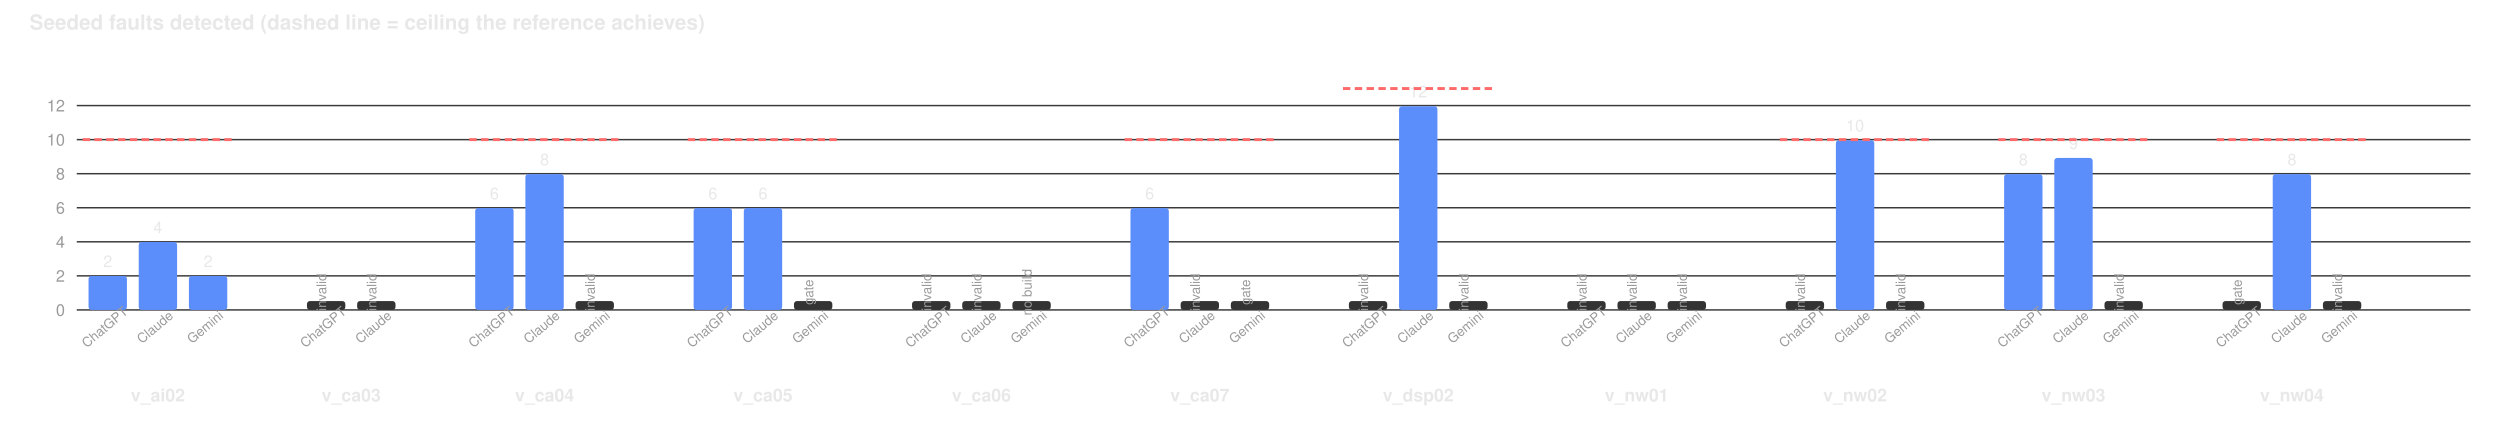
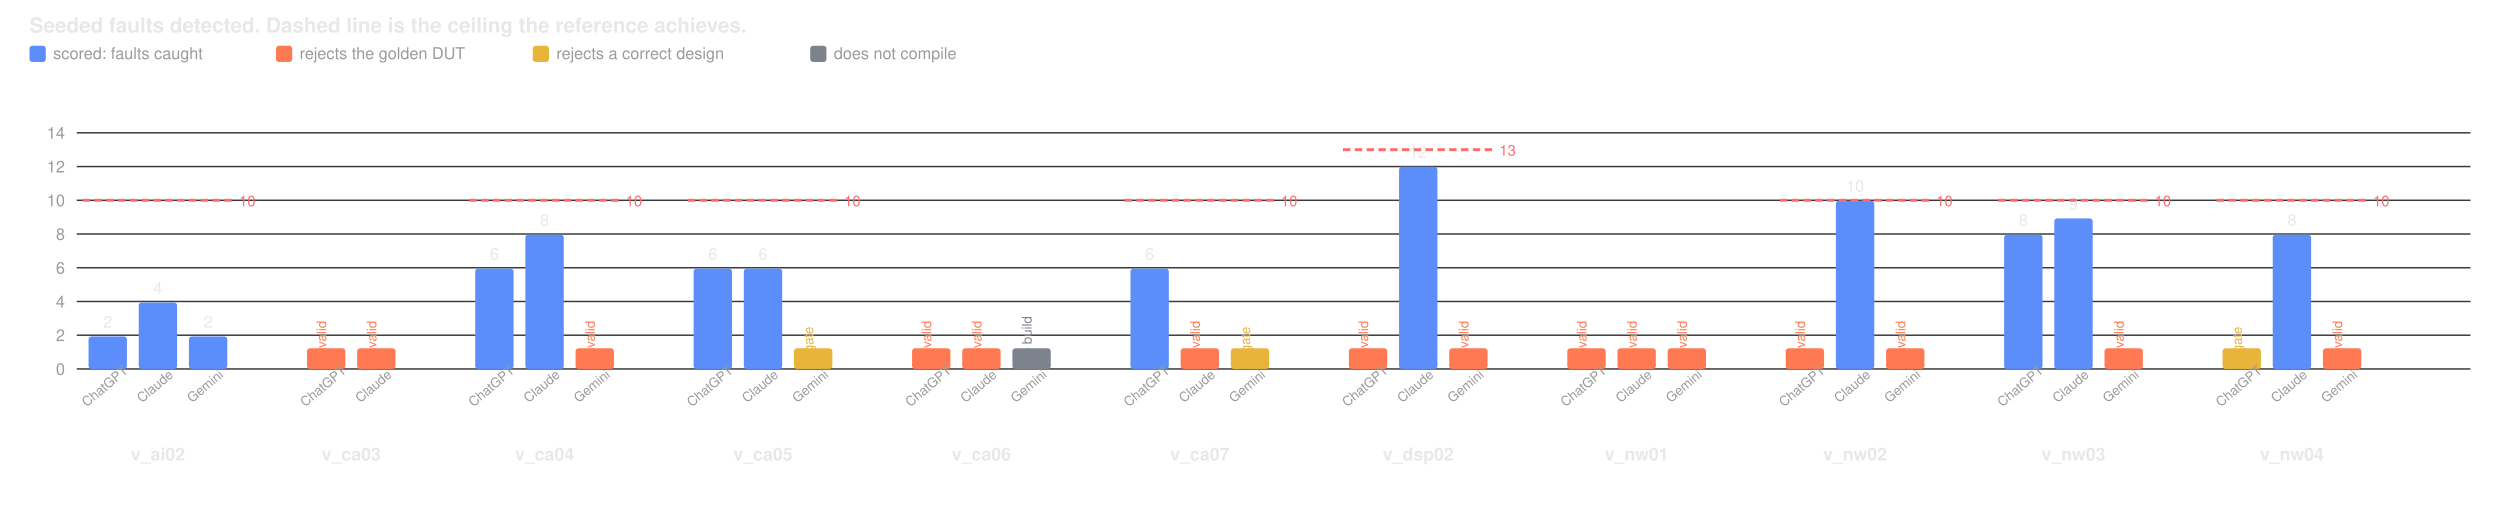
- <svg xmlns="http://www.w3.org/2000/svg" viewBox="0 0 1694 300" font-family="-apple-system,BlinkMacSystemFont,Segoe UI,Helvetica,Arial,sans-serif">
-   <rect width="1694" height="300" fill="none" />
-   <line x1="52" y1="210.0" x2="1674" y2="210.0" stroke="#3a3a3a" stroke-width="1" />
-   <text x="44" y="214.0" fill="#9a9a9a" font-size="11" text-anchor="end">0</text>
-   <line x1="52" y1="186.923" x2="1674" y2="186.923" stroke="#3a3a3a" stroke-width="1" />
-   <text x="44" y="190.923" fill="#9a9a9a" font-size="11" text-anchor="end">2</text>
-   <line x1="52" y1="163.846" x2="1674" y2="163.846" stroke="#3a3a3a" stroke-width="1" />
-   <text x="44" y="167.846" fill="#9a9a9a" font-size="11" text-anchor="end">4</text>
-   <line x1="52" y1="140.769" x2="1674" y2="140.769" stroke="#3a3a3a" stroke-width="1" />
-   <text x="44" y="144.769" fill="#9a9a9a" font-size="11" text-anchor="end">6</text>
-   <line x1="52" y1="117.692" x2="1674" y2="117.692" stroke="#3a3a3a" stroke-width="1" />
-   <text x="44" y="121.692" fill="#9a9a9a" font-size="11" text-anchor="end">8</text>
-   <line x1="52" y1="94.615" x2="1674" y2="94.615" stroke="#3a3a3a" stroke-width="1" />
-   <text x="44" y="98.615" fill="#9a9a9a" font-size="11" text-anchor="end">10</text>
-   <line x1="52" y1="71.538" x2="1674" y2="71.538" stroke="#3a3a3a" stroke-width="1" />
-   <text x="44" y="75.538" fill="#9a9a9a" font-size="11" text-anchor="end">12</text>
-   <rect x="60" y="187" width="26" height="23" rx="2" fill="#5b8dfb" />
-   <text x="73.0" y="181" fill="#e8e8e8" font-size="11" text-anchor="middle">2</text>
-   <text x="73.0" y="224" fill="#9a9a9a" font-size="9" text-anchor="middle" transform="rotate(-40 73.0 224)">ChatGPT</text>
-   <rect x="94" y="164" width="26" height="46" rx="2" fill="#5b8dfb" />
-   <text x="107.0" y="158" fill="#e8e8e8" font-size="11" text-anchor="middle">4</text>
-   <text x="107.0" y="224" fill="#9a9a9a" font-size="9" text-anchor="middle" transform="rotate(-40 107.0 224)">Claude</text>
-   <rect x="128" y="187" width="26" height="23" rx="2" fill="#5b8dfb" />
-   <text x="141.0" y="181" fill="#e8e8e8" font-size="11" text-anchor="middle">2</text>
-   <text x="141.0" y="224" fill="#9a9a9a" font-size="9" text-anchor="middle" transform="rotate(-40 141.0 224)">Gemini</text>
-   <line x1="56" y1="94.615" x2="158" y2="94.615" stroke="#ff6b6b" stroke-width="2" stroke-dasharray="5,3" />
-   <text x="107.0" y="272" fill="#e8e8e8" font-size="12" font-weight="600" text-anchor="middle">v_ai02</text>
-   <rect x="208" y="204" width="26" height="6" rx="2" fill="#333" />
-   <text x="221.0" y="198" fill="#9a9a9a" font-size="9" text-anchor="middle" transform="rotate(-90 221.0 198)">invalid</text>
-   <text x="221.0" y="224" fill="#9a9a9a" font-size="9" text-anchor="middle" transform="rotate(-40 221.0 224)">ChatGPT</text>
-   <rect x="242" y="204" width="26" height="6" rx="2" fill="#333" />
-   <text x="255.0" y="198" fill="#9a9a9a" font-size="9" text-anchor="middle" transform="rotate(-90 255.0 198)">invalid</text>
-   <text x="255.0" y="224" fill="#9a9a9a" font-size="9" text-anchor="middle" transform="rotate(-40 255.0 224)">Claude</text>
-   <text x="238.0" y="272" fill="#e8e8e8" font-size="12" font-weight="600" text-anchor="middle">v_ca03</text>
-   <rect x="322" y="141" width="26" height="69" rx="2" fill="#5b8dfb" />
-   <text x="335.0" y="135" fill="#e8e8e8" font-size="11" text-anchor="middle">6</text>
-   <text x="335.0" y="224" fill="#9a9a9a" font-size="9" text-anchor="middle" transform="rotate(-40 335.0 224)">ChatGPT</text>
-   <rect x="356" y="118" width="26" height="92" rx="2" fill="#5b8dfb" />
-   <text x="369.0" y="112" fill="#e8e8e8" font-size="11" text-anchor="middle">8</text>
-   <text x="369.0" y="224" fill="#9a9a9a" font-size="9" text-anchor="middle" transform="rotate(-40 369.0 224)">Claude</text>
-   <rect x="390" y="204" width="26" height="6" rx="2" fill="#333" />
-   <text x="403.0" y="198" fill="#9a9a9a" font-size="9" text-anchor="middle" transform="rotate(-90 403.0 198)">invalid</text>
-   <text x="403.0" y="224" fill="#9a9a9a" font-size="9" text-anchor="middle" transform="rotate(-40 403.0 224)">Gemini</text>
-   <line x1="318" y1="94.615" x2="420" y2="94.615" stroke="#ff6b6b" stroke-width="2" stroke-dasharray="5,3" />
-   <text x="369.0" y="272" fill="#e8e8e8" font-size="12" font-weight="600" text-anchor="middle">v_ca04</text>
-   <rect x="470" y="141" width="26" height="69" rx="2" fill="#5b8dfb" />
-   <text x="483.0" y="135" fill="#e8e8e8" font-size="11" text-anchor="middle">6</text>
-   <text x="483.0" y="224" fill="#9a9a9a" font-size="9" text-anchor="middle" transform="rotate(-40 483.0 224)">ChatGPT</text>
-   <rect x="504" y="141" width="26" height="69" rx="2" fill="#5b8dfb" />
-   <text x="517.0" y="135" fill="#e8e8e8" font-size="11" text-anchor="middle">6</text>
-   <text x="517.0" y="224" fill="#9a9a9a" font-size="9" text-anchor="middle" transform="rotate(-40 517.0 224)">Claude</text>
-   <rect x="538" y="204" width="26" height="6" rx="2" fill="#333" />
-   <text x="551.0" y="198" fill="#9a9a9a" font-size="9" text-anchor="middle" transform="rotate(-90 551.0 198)">gate</text>
-   <text x="551.0" y="224" fill="#9a9a9a" font-size="9" text-anchor="middle" transform="rotate(-40 551.0 224)">Gemini</text>
-   <line x1="466" y1="94.615" x2="568" y2="94.615" stroke="#ff6b6b" stroke-width="2" stroke-dasharray="5,3" />
-   <text x="517.0" y="272" fill="#e8e8e8" font-size="12" font-weight="600" text-anchor="middle">v_ca05</text>
-   <rect x="618" y="204" width="26" height="6" rx="2" fill="#333" />
-   <text x="631.0" y="198" fill="#9a9a9a" font-size="9" text-anchor="middle" transform="rotate(-90 631.0 198)">invalid</text>
-   <text x="631.0" y="224" fill="#9a9a9a" font-size="9" text-anchor="middle" transform="rotate(-40 631.0 224)">ChatGPT</text>
-   <rect x="652" y="204" width="26" height="6" rx="2" fill="#333" />
-   <text x="665.0" y="198" fill="#9a9a9a" font-size="9" text-anchor="middle" transform="rotate(-90 665.0 198)">invalid</text>
-   <text x="665.0" y="224" fill="#9a9a9a" font-size="9" text-anchor="middle" transform="rotate(-40 665.0 224)">Claude</text>
-   <rect x="686" y="204" width="26" height="6" rx="2" fill="#333" />
-   <text x="699.0" y="198" fill="#9a9a9a" font-size="9" text-anchor="middle" transform="rotate(-90 699.0 198)">no build</text>
-   <text x="699.0" y="224" fill="#9a9a9a" font-size="9" text-anchor="middle" transform="rotate(-40 699.0 224)">Gemini</text>
-   <text x="665.0" y="272" fill="#e8e8e8" font-size="12" font-weight="600" text-anchor="middle">v_ca06</text>
-   <rect x="766" y="141" width="26" height="69" rx="2" fill="#5b8dfb" />
-   <text x="779.0" y="135" fill="#e8e8e8" font-size="11" text-anchor="middle">6</text>
-   <text x="779.0" y="224" fill="#9a9a9a" font-size="9" text-anchor="middle" transform="rotate(-40 779.0 224)">ChatGPT</text>
-   <rect x="800" y="204" width="26" height="6" rx="2" fill="#333" />
-   <text x="813.0" y="198" fill="#9a9a9a" font-size="9" text-anchor="middle" transform="rotate(-90 813.0 198)">invalid</text>
-   <text x="813.0" y="224" fill="#9a9a9a" font-size="9" text-anchor="middle" transform="rotate(-40 813.0 224)">Claude</text>
-   <rect x="834" y="204" width="26" height="6" rx="2" fill="#333" />
-   <text x="847.0" y="198" fill="#9a9a9a" font-size="9" text-anchor="middle" transform="rotate(-90 847.0 198)">gate</text>
-   <text x="847.0" y="224" fill="#9a9a9a" font-size="9" text-anchor="middle" transform="rotate(-40 847.0 224)">Gemini</text>
-   <line x1="762" y1="94.615" x2="864" y2="94.615" stroke="#ff6b6b" stroke-width="2" stroke-dasharray="5,3" />
-   <text x="813.0" y="272" fill="#e8e8e8" font-size="12" font-weight="600" text-anchor="middle">v_ca07</text>
-   <rect x="914" y="204" width="26" height="6" rx="2" fill="#333" />
-   <text x="927.0" y="198" fill="#9a9a9a" font-size="9" text-anchor="middle" transform="rotate(-90 927.0 198)">invalid</text>
-   <text x="927.0" y="224" fill="#9a9a9a" font-size="9" text-anchor="middle" transform="rotate(-40 927.0 224)">ChatGPT</text>
-   <rect x="948" y="72" width="26" height="138" rx="2" fill="#5b8dfb" />
-   <text x="961.0" y="66" fill="#e8e8e8" font-size="11" text-anchor="middle">12</text>
-   <text x="961.0" y="224" fill="#9a9a9a" font-size="9" text-anchor="middle" transform="rotate(-40 961.0 224)">Claude</text>
-   <rect x="982" y="204" width="26" height="6" rx="2" fill="#333" />
-   <text x="995.0" y="198" fill="#9a9a9a" font-size="9" text-anchor="middle" transform="rotate(-90 995.0 198)">invalid</text>
-   <text x="995.0" y="224" fill="#9a9a9a" font-size="9" text-anchor="middle" transform="rotate(-40 995.0 224)">Gemini</text>
-   <line x1="910" y1="60.0" x2="1012" y2="60.0" stroke="#ff6b6b" stroke-width="2" stroke-dasharray="5,3" />
-   <text x="961.0" y="272" fill="#e8e8e8" font-size="12" font-weight="600" text-anchor="middle">v_dsp02</text>
-   <rect x="1062" y="204" width="26" height="6" rx="2" fill="#333" />
-   <text x="1075.0" y="198" fill="#9a9a9a" font-size="9" text-anchor="middle" transform="rotate(-90 1075.0 198)">invalid</text>
-   <text x="1075.0" y="224" fill="#9a9a9a" font-size="9" text-anchor="middle" transform="rotate(-40 1075.0 224)">ChatGPT</text>
-   <rect x="1096" y="204" width="26" height="6" rx="2" fill="#333" />
-   <text x="1109.0" y="198" fill="#9a9a9a" font-size="9" text-anchor="middle" transform="rotate(-90 1109.0 198)">invalid</text>
-   <text x="1109.0" y="224" fill="#9a9a9a" font-size="9" text-anchor="middle" transform="rotate(-40 1109.0 224)">Claude</text>
-   <rect x="1130" y="204" width="26" height="6" rx="2" fill="#333" />
-   <text x="1143.0" y="198" fill="#9a9a9a" font-size="9" text-anchor="middle" transform="rotate(-90 1143.0 198)">invalid</text>
-   <text x="1143.0" y="224" fill="#9a9a9a" font-size="9" text-anchor="middle" transform="rotate(-40 1143.0 224)">Gemini</text>
-   <text x="1109.0" y="272" fill="#e8e8e8" font-size="12" font-weight="600" text-anchor="middle">v_nw01</text>
-   <rect x="1210" y="204" width="26" height="6" rx="2" fill="#333" />
-   <text x="1223.0" y="198" fill="#9a9a9a" font-size="9" text-anchor="middle" transform="rotate(-90 1223.0 198)">invalid</text>
-   <text x="1223.0" y="224" fill="#9a9a9a" font-size="9" text-anchor="middle" transform="rotate(-40 1223.0 224)">ChatGPT</text>
-   <rect x="1244" y="95" width="26" height="115" rx="2" fill="#5b8dfb" />
-   <text x="1257.0" y="89" fill="#e8e8e8" font-size="11" text-anchor="middle">10</text>
-   <text x="1257.0" y="224" fill="#9a9a9a" font-size="9" text-anchor="middle" transform="rotate(-40 1257.0 224)">Claude</text>
-   <rect x="1278" y="204" width="26" height="6" rx="2" fill="#333" />
-   <text x="1291.0" y="198" fill="#9a9a9a" font-size="9" text-anchor="middle" transform="rotate(-90 1291.0 198)">invalid</text>
-   <text x="1291.0" y="224" fill="#9a9a9a" font-size="9" text-anchor="middle" transform="rotate(-40 1291.0 224)">Gemini</text>
-   <line x1="1206" y1="94.615" x2="1308" y2="94.615" stroke="#ff6b6b" stroke-width="2" stroke-dasharray="5,3" />
-   <text x="1257.0" y="272" fill="#e8e8e8" font-size="12" font-weight="600" text-anchor="middle">v_nw02</text>
-   <rect x="1358" y="118" width="26" height="92" rx="2" fill="#5b8dfb" />
-   <text x="1371.0" y="112" fill="#e8e8e8" font-size="11" text-anchor="middle">8</text>
-   <text x="1371.0" y="224" fill="#9a9a9a" font-size="9" text-anchor="middle" transform="rotate(-40 1371.0 224)">ChatGPT</text>
-   <rect x="1392" y="107" width="26" height="103" rx="2" fill="#5b8dfb" />
-   <text x="1405.0" y="101" fill="#e8e8e8" font-size="11" text-anchor="middle">9</text>
-   <text x="1405.0" y="224" fill="#9a9a9a" font-size="9" text-anchor="middle" transform="rotate(-40 1405.0 224)">Claude</text>
-   <rect x="1426" y="204" width="26" height="6" rx="2" fill="#333" />
-   <text x="1439.0" y="198" fill="#9a9a9a" font-size="9" text-anchor="middle" transform="rotate(-90 1439.0 198)">invalid</text>
-   <text x="1439.0" y="224" fill="#9a9a9a" font-size="9" text-anchor="middle" transform="rotate(-40 1439.0 224)">Gemini</text>
-   <line x1="1354" y1="94.615" x2="1456" y2="94.615" stroke="#ff6b6b" stroke-width="2" stroke-dasharray="5,3" />
-   <text x="1405.0" y="272" fill="#e8e8e8" font-size="12" font-weight="600" text-anchor="middle">v_nw03</text>
-   <rect x="1506" y="204" width="26" height="6" rx="2" fill="#333" />
-   <text x="1519.0" y="198" fill="#9a9a9a" font-size="9" text-anchor="middle" transform="rotate(-90 1519.0 198)">gate</text>
-   <text x="1519.0" y="224" fill="#9a9a9a" font-size="9" text-anchor="middle" transform="rotate(-40 1519.0 224)">ChatGPT</text>
-   <rect x="1540" y="118" width="26" height="92" rx="2" fill="#5b8dfb" />
-   <text x="1553.0" y="112" fill="#e8e8e8" font-size="11" text-anchor="middle">8</text>
-   <text x="1553.0" y="224" fill="#9a9a9a" font-size="9" text-anchor="middle" transform="rotate(-40 1553.0 224)">Claude</text>
-   <rect x="1574" y="204" width="26" height="6" rx="2" fill="#333" />
-   <text x="1587.0" y="198" fill="#9a9a9a" font-size="9" text-anchor="middle" transform="rotate(-90 1587.0 198)">invalid</text>
-   <text x="1587.0" y="224" fill="#9a9a9a" font-size="9" text-anchor="middle" transform="rotate(-40 1587.0 224)">Gemini</text>
-   <line x1="1502" y1="94.615" x2="1604" y2="94.615" stroke="#ff6b6b" stroke-width="2" stroke-dasharray="5,3" />
-   <text x="1553.0" y="272" fill="#e8e8e8" font-size="12" font-weight="600" text-anchor="middle">v_nw04</text>
-   <text x="20" y="20" fill="#e8e8e8" font-size="14" font-weight="600">Seeded faults detected (dashed line = ceiling the reference achieves)</text>
+ <svg xmlns="http://www.w3.org/2000/svg" viewBox="0 0 1694 360" font-family="-apple-system,BlinkMacSystemFont,Segoe UI,Helvetica,Arial,sans-serif">
+   <rect width="1694" height="360" fill="none" />
+   <line x1="52" y1="250.0" x2="1674" y2="250.0" stroke="#3a3a3a" stroke-width="1" />
+   <text x="44" y="254.0" fill="#9a9a9a" font-size="11" text-anchor="end">0</text>
+   <line x1="52" y1="227.143" x2="1674" y2="227.143" stroke="#3a3a3a" stroke-width="1" />
+   <text x="44" y="231.143" fill="#9a9a9a" font-size="11" text-anchor="end">2</text>
+   <line x1="52" y1="204.286" x2="1674" y2="204.286" stroke="#3a3a3a" stroke-width="1" />
+   <text x="44" y="208.286" fill="#9a9a9a" font-size="11" text-anchor="end">4</text>
+   <line x1="52" y1="181.429" x2="1674" y2="181.429" stroke="#3a3a3a" stroke-width="1" />
+   <text x="44" y="185.429" fill="#9a9a9a" font-size="11" text-anchor="end">6</text>
+   <line x1="52" y1="158.571" x2="1674" y2="158.571" stroke="#3a3a3a" stroke-width="1" />
+   <text x="44" y="162.571" fill="#9a9a9a" font-size="11" text-anchor="end">8</text>
+   <line x1="52" y1="135.714" x2="1674" y2="135.714" stroke="#3a3a3a" stroke-width="1" />
+   <text x="44" y="139.714" fill="#9a9a9a" font-size="11" text-anchor="end">10</text>
+   <line x1="52" y1="112.857" x2="1674" y2="112.857" stroke="#3a3a3a" stroke-width="1" />
+   <text x="44" y="116.857" fill="#9a9a9a" font-size="11" text-anchor="end">12</text>
+   <line x1="52" y1="90.0" x2="1674" y2="90.0" stroke="#3a3a3a" stroke-width="1" />
+   <text x="44" y="94.0" fill="#9a9a9a" font-size="11" text-anchor="end">14</text>
+   <rect x="60" y="228" width="26" height="22" rx="2" fill="#5b8dfb" />
+   <text x="73.0" y="222" fill="#e8e8e8" font-size="11" text-anchor="middle">2</text>
+   <text x="73.0" y="264" fill="#9a9a9a" font-size="9" text-anchor="middle" transform="rotate(-40 73.0 264)">ChatGPT</text>
+   <rect x="94" y="205" width="26" height="45" rx="2" fill="#5b8dfb" />
+   <text x="107.0" y="199" fill="#e8e8e8" font-size="11" text-anchor="middle">4</text>
+   <text x="107.0" y="264" fill="#9a9a9a" font-size="9" text-anchor="middle" transform="rotate(-40 107.0 264)">Claude</text>
+   <rect x="128" y="228" width="26" height="22" rx="2" fill="#5b8dfb" />
+   <text x="141.0" y="222" fill="#e8e8e8" font-size="11" text-anchor="middle">2</text>
+   <text x="141.0" y="264" fill="#9a9a9a" font-size="9" text-anchor="middle" transform="rotate(-40 141.0 264)">Gemini</text>
+   <line x1="56" y1="135.714" x2="158" y2="135.714" stroke="#ff6b6b" stroke-width="2" stroke-dasharray="5,3" />
+   <text x="162" y="139.714" fill="#ff6b6b" font-size="10">10</text>
+   <text x="107.0" y="312" fill="#e8e8e8" font-size="12" font-weight="600" text-anchor="middle">v_ai02</text>
+   <rect x="208" y="236" width="26" height="14" rx="2" fill="#ff7a52" />
+   <text x="221.0" y="230" fill="#ff7a52" font-size="9" text-anchor="middle" transform="rotate(-90 221.0 230)">invalid</text>
+   <text x="221.0" y="264" fill="#9a9a9a" font-size="9" text-anchor="middle" transform="rotate(-40 221.0 264)">ChatGPT</text>
+   <rect x="242" y="236" width="26" height="14" rx="2" fill="#ff7a52" />
+   <text x="255.0" y="230" fill="#ff7a52" font-size="9" text-anchor="middle" transform="rotate(-90 255.0 230)">invalid</text>
+   <text x="255.0" y="264" fill="#9a9a9a" font-size="9" text-anchor="middle" transform="rotate(-40 255.0 264)">Claude</text>
+   <text x="238.0" y="312" fill="#e8e8e8" font-size="12" font-weight="600" text-anchor="middle">v_ca03</text>
+   <rect x="322" y="182" width="26" height="68" rx="2" fill="#5b8dfb" />
+   <text x="335.0" y="176" fill="#e8e8e8" font-size="11" text-anchor="middle">6</text>
+   <text x="335.0" y="264" fill="#9a9a9a" font-size="9" text-anchor="middle" transform="rotate(-40 335.0 264)">ChatGPT</text>
+   <rect x="356" y="159" width="26" height="91" rx="2" fill="#5b8dfb" />
+   <text x="369.0" y="153" fill="#e8e8e8" font-size="11" text-anchor="middle">8</text>
+   <text x="369.0" y="264" fill="#9a9a9a" font-size="9" text-anchor="middle" transform="rotate(-40 369.0 264)">Claude</text>
+   <rect x="390" y="236" width="26" height="14" rx="2" fill="#ff7a52" />
+   <text x="403.0" y="230" fill="#ff7a52" font-size="9" text-anchor="middle" transform="rotate(-90 403.0 230)">invalid</text>
+   <text x="403.0" y="264" fill="#9a9a9a" font-size="9" text-anchor="middle" transform="rotate(-40 403.0 264)">Gemini</text>
+   <line x1="318" y1="135.714" x2="420" y2="135.714" stroke="#ff6b6b" stroke-width="2" stroke-dasharray="5,3" />
+   <text x="424" y="139.714" fill="#ff6b6b" font-size="10">10</text>
+   <text x="369.0" y="312" fill="#e8e8e8" font-size="12" font-weight="600" text-anchor="middle">v_ca04</text>
+   <rect x="470" y="182" width="26" height="68" rx="2" fill="#5b8dfb" />
+   <text x="483.0" y="176" fill="#e8e8e8" font-size="11" text-anchor="middle">6</text>
+   <text x="483.0" y="264" fill="#9a9a9a" font-size="9" text-anchor="middle" transform="rotate(-40 483.0 264)">ChatGPT</text>
+   <rect x="504" y="182" width="26" height="68" rx="2" fill="#5b8dfb" />
+   <text x="517.0" y="176" fill="#e8e8e8" font-size="11" text-anchor="middle">6</text>
+   <text x="517.0" y="264" fill="#9a9a9a" font-size="9" text-anchor="middle" transform="rotate(-40 517.0 264)">Claude</text>
+   <rect x="538" y="236" width="26" height="14" rx="2" fill="#e8b53a" />
+   <text x="551.0" y="230" fill="#e8b53a" font-size="9" text-anchor="middle" transform="rotate(-90 551.0 230)">gate</text>
+   <text x="551.0" y="264" fill="#9a9a9a" font-size="9" text-anchor="middle" transform="rotate(-40 551.0 264)">Gemini</text>
+   <line x1="466" y1="135.714" x2="568" y2="135.714" stroke="#ff6b6b" stroke-width="2" stroke-dasharray="5,3" />
+   <text x="572" y="139.714" fill="#ff6b6b" font-size="10">10</text>
+   <text x="517.0" y="312" fill="#e8e8e8" font-size="12" font-weight="600" text-anchor="middle">v_ca05</text>
+   <rect x="618" y="236" width="26" height="14" rx="2" fill="#ff7a52" />
+   <text x="631.0" y="230" fill="#ff7a52" font-size="9" text-anchor="middle" transform="rotate(-90 631.0 230)">invalid</text>
+   <text x="631.0" y="264" fill="#9a9a9a" font-size="9" text-anchor="middle" transform="rotate(-40 631.0 264)">ChatGPT</text>
+   <rect x="652" y="236" width="26" height="14" rx="2" fill="#ff7a52" />
+   <text x="665.0" y="230" fill="#ff7a52" font-size="9" text-anchor="middle" transform="rotate(-90 665.0 230)">invalid</text>
+   <text x="665.0" y="264" fill="#9a9a9a" font-size="9" text-anchor="middle" transform="rotate(-40 665.0 264)">Claude</text>
+   <rect x="686" y="236" width="26" height="14" rx="2" fill="#7d838d" />
+   <text x="699.0" y="230" fill="#7d838d" font-size="9" text-anchor="middle" transform="rotate(-90 699.0 230)">no build</text>
+   <text x="699.0" y="264" fill="#9a9a9a" font-size="9" text-anchor="middle" transform="rotate(-40 699.0 264)">Gemini</text>
+   <text x="665.0" y="312" fill="#e8e8e8" font-size="12" font-weight="600" text-anchor="middle">v_ca06</text>
+   <rect x="766" y="182" width="26" height="68" rx="2" fill="#5b8dfb" />
+   <text x="779.0" y="176" fill="#e8e8e8" font-size="11" text-anchor="middle">6</text>
+   <text x="779.0" y="264" fill="#9a9a9a" font-size="9" text-anchor="middle" transform="rotate(-40 779.0 264)">ChatGPT</text>
+   <rect x="800" y="236" width="26" height="14" rx="2" fill="#ff7a52" />
+   <text x="813.0" y="230" fill="#ff7a52" font-size="9" text-anchor="middle" transform="rotate(-90 813.0 230)">invalid</text>
+   <text x="813.0" y="264" fill="#9a9a9a" font-size="9" text-anchor="middle" transform="rotate(-40 813.0 264)">Claude</text>
+   <rect x="834" y="236" width="26" height="14" rx="2" fill="#e8b53a" />
+   <text x="847.0" y="230" fill="#e8b53a" font-size="9" text-anchor="middle" transform="rotate(-90 847.0 230)">gate</text>
+   <text x="847.0" y="264" fill="#9a9a9a" font-size="9" text-anchor="middle" transform="rotate(-40 847.0 264)">Gemini</text>
+   <line x1="762" y1="135.714" x2="864" y2="135.714" stroke="#ff6b6b" stroke-width="2" stroke-dasharray="5,3" />
+   <text x="868" y="139.714" fill="#ff6b6b" font-size="10">10</text>
+   <text x="813.0" y="312" fill="#e8e8e8" font-size="12" font-weight="600" text-anchor="middle">v_ca07</text>
+   <rect x="914" y="236" width="26" height="14" rx="2" fill="#ff7a52" />
+   <text x="927.0" y="230" fill="#ff7a52" font-size="9" text-anchor="middle" transform="rotate(-90 927.0 230)">invalid</text>
+   <text x="927.0" y="264" fill="#9a9a9a" font-size="9" text-anchor="middle" transform="rotate(-40 927.0 264)">ChatGPT</text>
+   <rect x="948" y="113" width="26" height="137" rx="2" fill="#5b8dfb" />
+   <text x="961.0" y="107" fill="#e8e8e8" font-size="11" text-anchor="middle">12</text>
+   <text x="961.0" y="264" fill="#9a9a9a" font-size="9" text-anchor="middle" transform="rotate(-40 961.0 264)">Claude</text>
+   <rect x="982" y="236" width="26" height="14" rx="2" fill="#ff7a52" />
+   <text x="995.0" y="230" fill="#ff7a52" font-size="9" text-anchor="middle" transform="rotate(-90 995.0 230)">invalid</text>
+   <text x="995.0" y="264" fill="#9a9a9a" font-size="9" text-anchor="middle" transform="rotate(-40 995.0 264)">Gemini</text>
+   <line x1="910" y1="101.429" x2="1012" y2="101.429" stroke="#ff6b6b" stroke-width="2" stroke-dasharray="5,3" />
+   <text x="1016" y="105.429" fill="#ff6b6b" font-size="10">13</text>
+   <text x="961.0" y="312" fill="#e8e8e8" font-size="12" font-weight="600" text-anchor="middle">v_dsp02</text>
+   <rect x="1062" y="236" width="26" height="14" rx="2" fill="#ff7a52" />
+   <text x="1075.0" y="230" fill="#ff7a52" font-size="9" text-anchor="middle" transform="rotate(-90 1075.0 230)">invalid</text>
+   <text x="1075.0" y="264" fill="#9a9a9a" font-size="9" text-anchor="middle" transform="rotate(-40 1075.0 264)">ChatGPT</text>
+   <rect x="1096" y="236" width="26" height="14" rx="2" fill="#ff7a52" />
+   <text x="1109.0" y="230" fill="#ff7a52" font-size="9" text-anchor="middle" transform="rotate(-90 1109.0 230)">invalid</text>
+   <text x="1109.0" y="264" fill="#9a9a9a" font-size="9" text-anchor="middle" transform="rotate(-40 1109.0 264)">Claude</text>
+   <rect x="1130" y="236" width="26" height="14" rx="2" fill="#ff7a52" />
+   <text x="1143.0" y="230" fill="#ff7a52" font-size="9" text-anchor="middle" transform="rotate(-90 1143.0 230)">invalid</text>
+   <text x="1143.0" y="264" fill="#9a9a9a" font-size="9" text-anchor="middle" transform="rotate(-40 1143.0 264)">Gemini</text>
+   <text x="1109.0" y="312" fill="#e8e8e8" font-size="12" font-weight="600" text-anchor="middle">v_nw01</text>
+   <rect x="1210" y="236" width="26" height="14" rx="2" fill="#ff7a52" />
+   <text x="1223.0" y="230" fill="#ff7a52" font-size="9" text-anchor="middle" transform="rotate(-90 1223.0 230)">invalid</text>
+   <text x="1223.0" y="264" fill="#9a9a9a" font-size="9" text-anchor="middle" transform="rotate(-40 1223.0 264)">ChatGPT</text>
+   <rect x="1244" y="136" width="26" height="114" rx="2" fill="#5b8dfb" />
+   <text x="1257.0" y="130" fill="#e8e8e8" font-size="11" text-anchor="middle">10</text>
+   <text x="1257.0" y="264" fill="#9a9a9a" font-size="9" text-anchor="middle" transform="rotate(-40 1257.0 264)">Claude</text>
+   <rect x="1278" y="236" width="26" height="14" rx="2" fill="#ff7a52" />
+   <text x="1291.0" y="230" fill="#ff7a52" font-size="9" text-anchor="middle" transform="rotate(-90 1291.0 230)">invalid</text>
+   <text x="1291.0" y="264" fill="#9a9a9a" font-size="9" text-anchor="middle" transform="rotate(-40 1291.0 264)">Gemini</text>
+   <line x1="1206" y1="135.714" x2="1308" y2="135.714" stroke="#ff6b6b" stroke-width="2" stroke-dasharray="5,3" />
+   <text x="1312" y="139.714" fill="#ff6b6b" font-size="10">10</text>
+   <text x="1257.0" y="312" fill="#e8e8e8" font-size="12" font-weight="600" text-anchor="middle">v_nw02</text>
+   <rect x="1358" y="159" width="26" height="91" rx="2" fill="#5b8dfb" />
+   <text x="1371.0" y="153" fill="#e8e8e8" font-size="11" text-anchor="middle">8</text>
+   <text x="1371.0" y="264" fill="#9a9a9a" font-size="9" text-anchor="middle" transform="rotate(-40 1371.0 264)">ChatGPT</text>
+   <rect x="1392" y="148" width="26" height="102" rx="2" fill="#5b8dfb" />
+   <text x="1405.0" y="142" fill="#e8e8e8" font-size="11" text-anchor="middle">9</text>
+   <text x="1405.0" y="264" fill="#9a9a9a" font-size="9" text-anchor="middle" transform="rotate(-40 1405.0 264)">Claude</text>
+   <rect x="1426" y="236" width="26" height="14" rx="2" fill="#ff7a52" />
+   <text x="1439.0" y="230" fill="#ff7a52" font-size="9" text-anchor="middle" transform="rotate(-90 1439.0 230)">invalid</text>
+   <text x="1439.0" y="264" fill="#9a9a9a" font-size="9" text-anchor="middle" transform="rotate(-40 1439.0 264)">Gemini</text>
+   <line x1="1354" y1="135.714" x2="1456" y2="135.714" stroke="#ff6b6b" stroke-width="2" stroke-dasharray="5,3" />
+   <text x="1460" y="139.714" fill="#ff6b6b" font-size="10">10</text>
+   <text x="1405.0" y="312" fill="#e8e8e8" font-size="12" font-weight="600" text-anchor="middle">v_nw03</text>
+   <rect x="1506" y="236" width="26" height="14" rx="2" fill="#e8b53a" />
+   <text x="1519.0" y="230" fill="#e8b53a" font-size="9" text-anchor="middle" transform="rotate(-90 1519.0 230)">gate</text>
+   <text x="1519.0" y="264" fill="#9a9a9a" font-size="9" text-anchor="middle" transform="rotate(-40 1519.0 264)">ChatGPT</text>
+   <rect x="1540" y="159" width="26" height="91" rx="2" fill="#5b8dfb" />
+   <text x="1553.0" y="153" fill="#e8e8e8" font-size="11" text-anchor="middle">8</text>
+   <text x="1553.0" y="264" fill="#9a9a9a" font-size="9" text-anchor="middle" transform="rotate(-40 1553.0 264)">Claude</text>
+   <rect x="1574" y="236" width="26" height="14" rx="2" fill="#ff7a52" />
+   <text x="1587.0" y="230" fill="#ff7a52" font-size="9" text-anchor="middle" transform="rotate(-90 1587.0 230)">invalid</text>
+   <text x="1587.0" y="264" fill="#9a9a9a" font-size="9" text-anchor="middle" transform="rotate(-40 1587.0 264)">Gemini</text>
+   <line x1="1502" y1="135.714" x2="1604" y2="135.714" stroke="#ff6b6b" stroke-width="2" stroke-dasharray="5,3" />
+   <text x="1608" y="139.714" fill="#ff6b6b" font-size="10">10</text>
+   <text x="1553.0" y="312" fill="#e8e8e8" font-size="12" font-weight="600" text-anchor="middle">v_nw04</text>
+   <text x="20" y="22" fill="#e8e8e8" font-size="14" font-weight="600">Seeded faults detected. Dashed line is the ceiling the reference achieves.</text>
+   <rect x="20" y="31" width="11" height="11" rx="2" fill="#5b8dfb" />
+   <text x="36" y="40" fill="#9a9a9a" font-size="11">scored: faults caught</text>
+   <rect x="187.0" y="31" width="11" height="11" rx="2" fill="#ff7a52" />
+   <text x="203.0" y="40" fill="#9a9a9a" font-size="11">rejects the golden DUT</text>
+   <rect x="361.0" y="31" width="11" height="11" rx="2" fill="#e8b53a" />
+   <text x="377.0" y="40" fill="#9a9a9a" font-size="11">rejects a correct design</text>
+   <rect x="549.0" y="31" width="11" height="11" rx="2" fill="#7d838d" />
+   <text x="565.0" y="40" fill="#9a9a9a" font-size="11">does not compile</text>
</svg>
